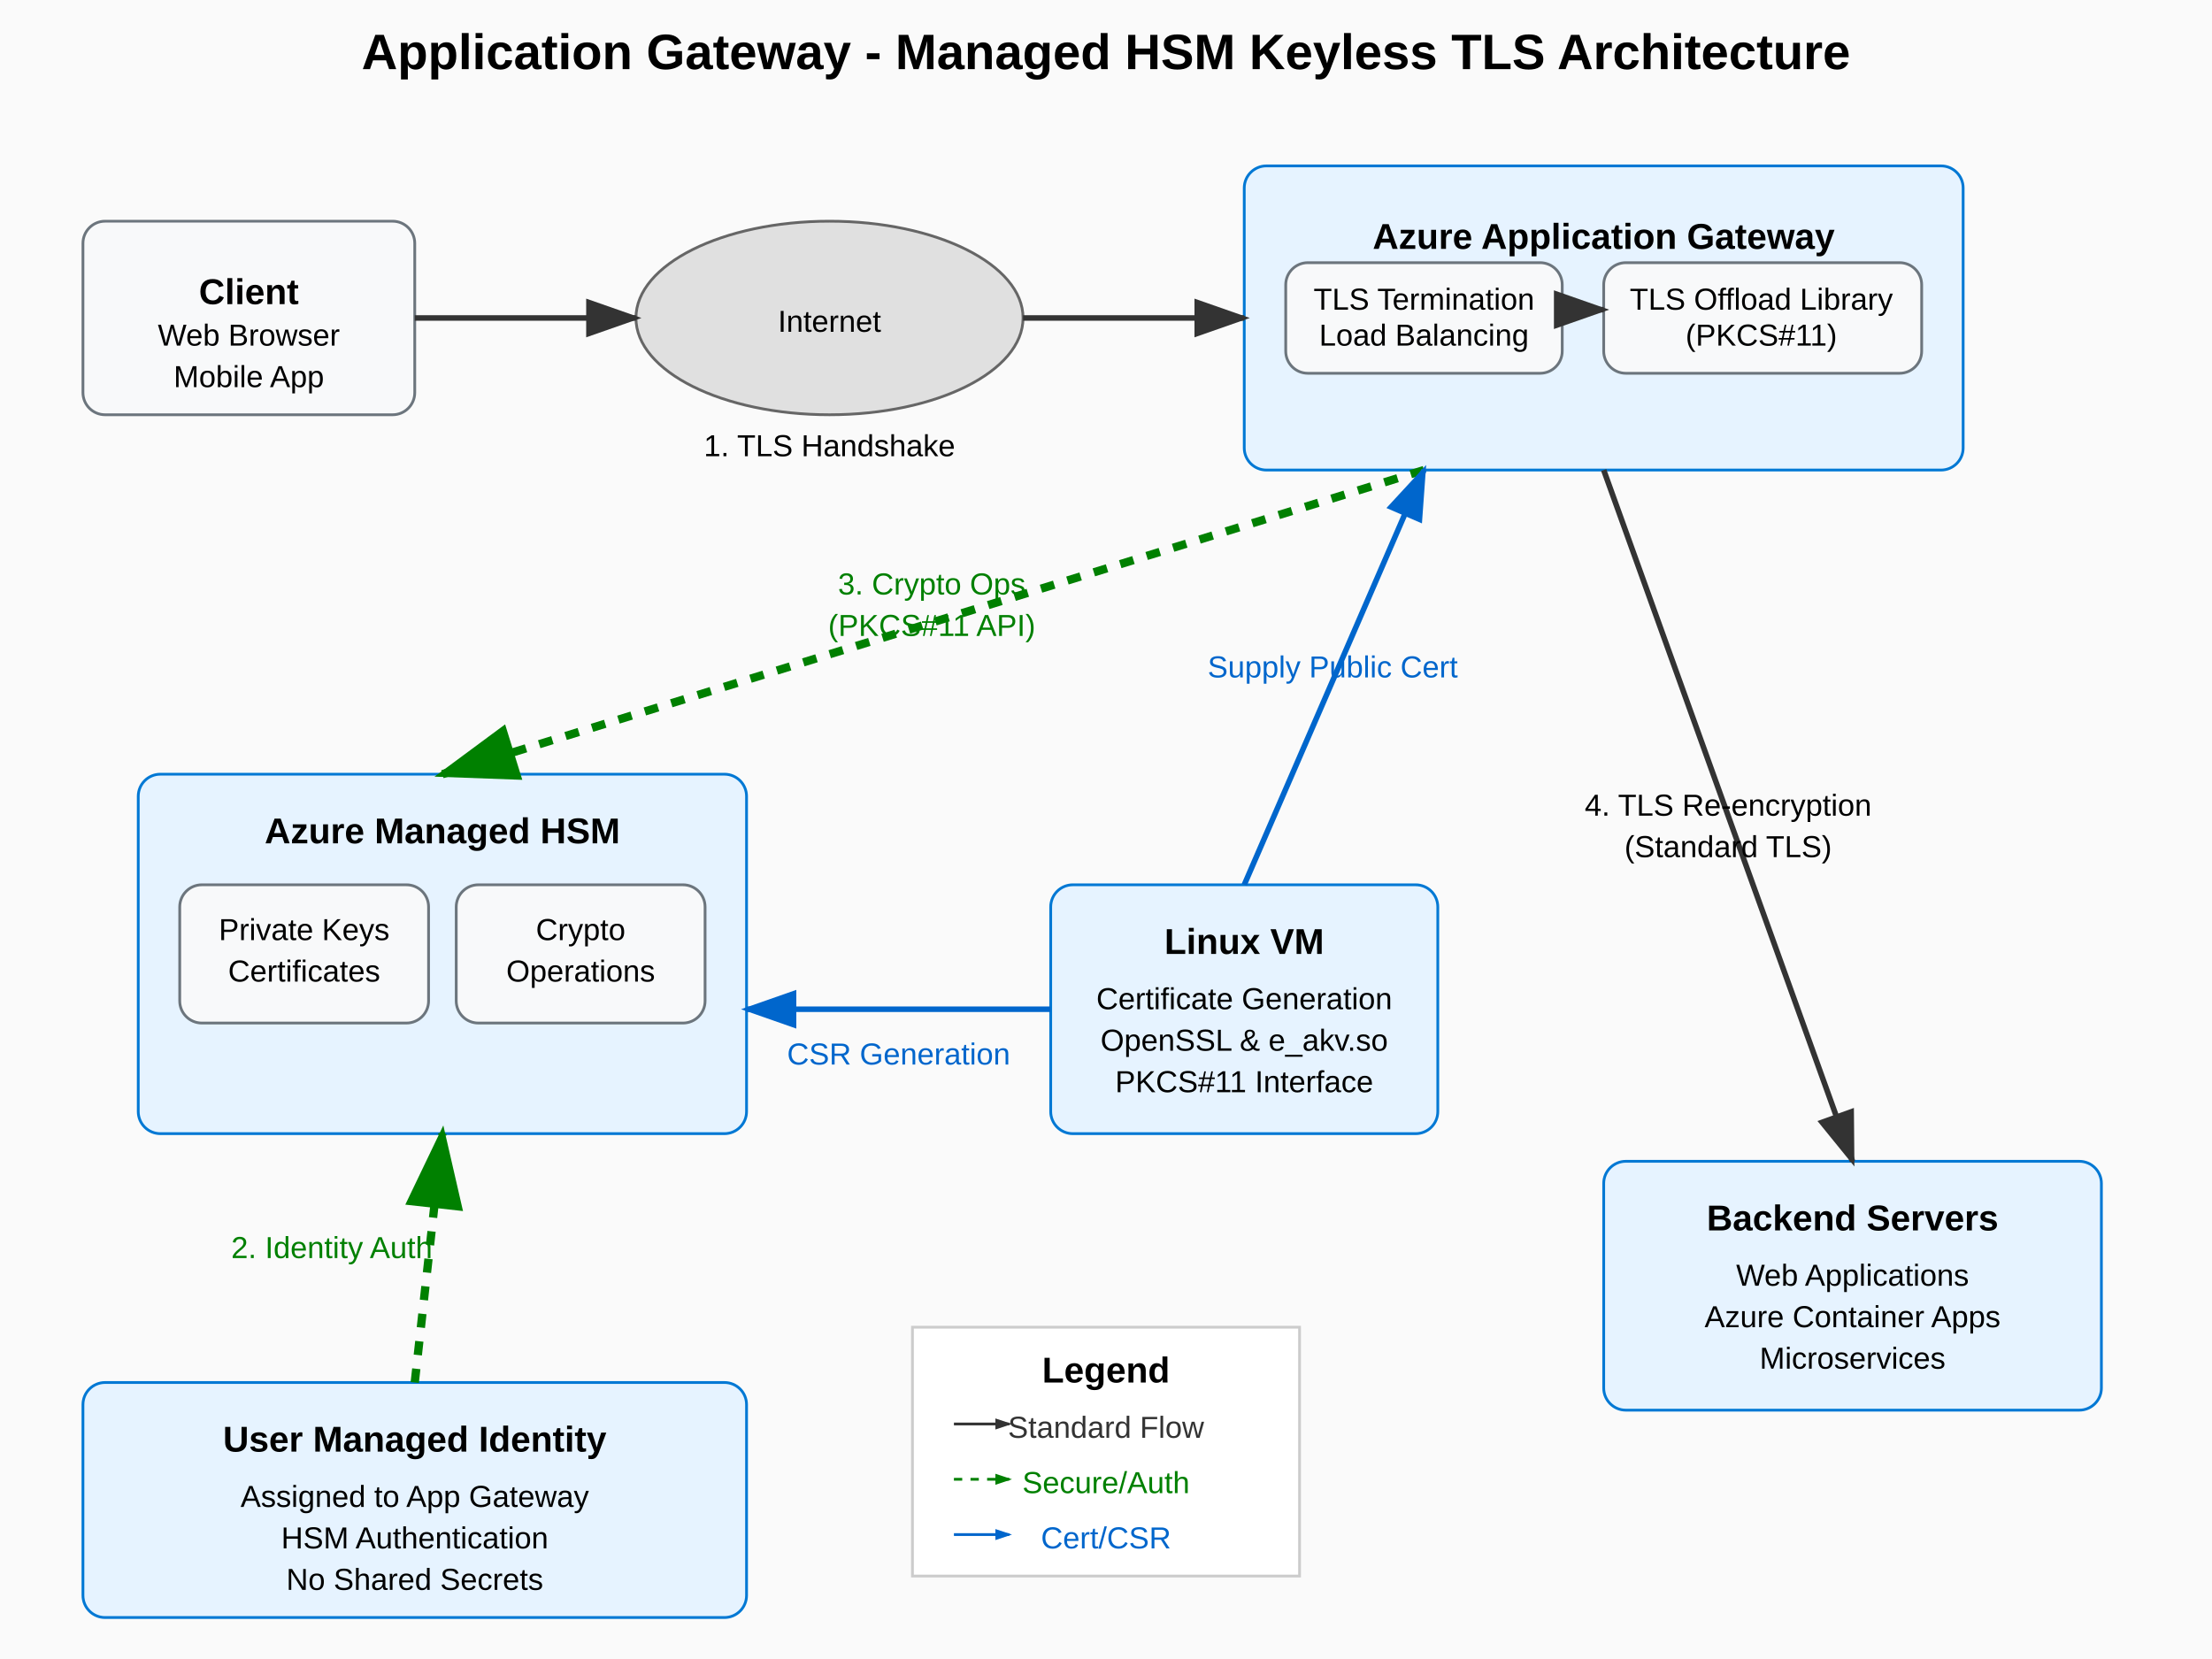
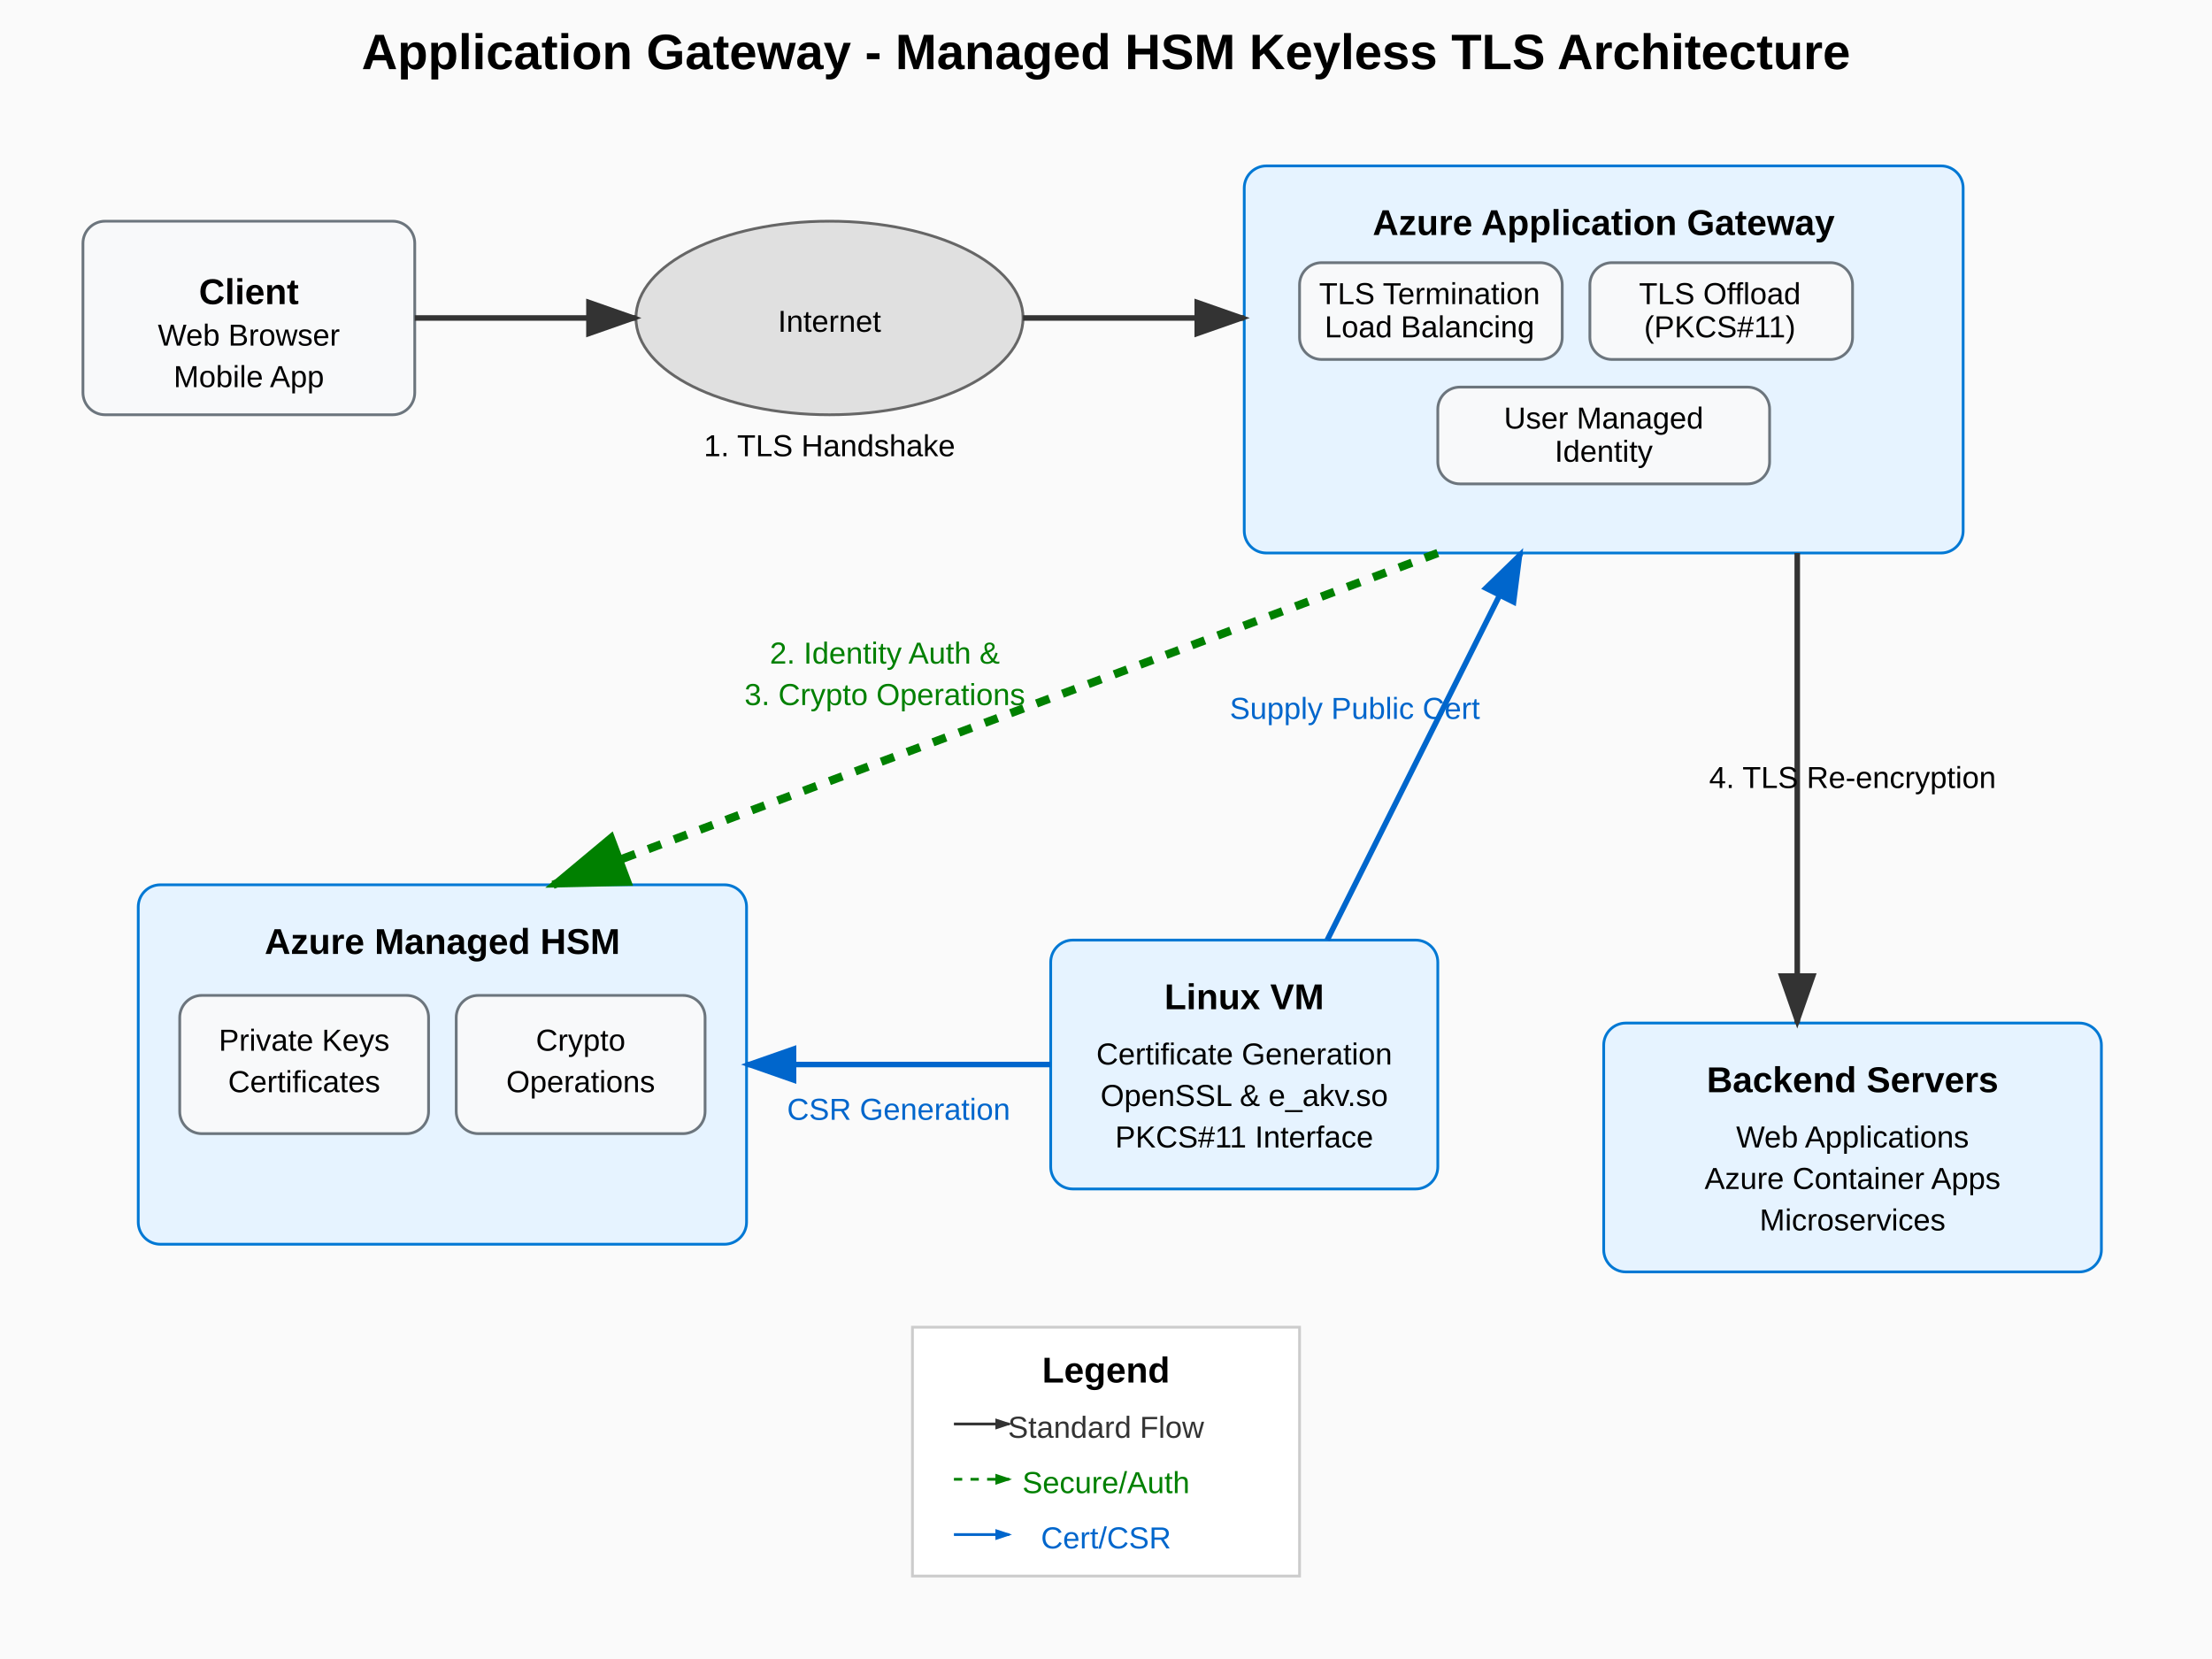
<svg xmlns="http://www.w3.org/2000/svg" width="800" height="600">
  <defs>
    <style>
      .text { font-family: Arial, sans-serif; font-size: 11px; text-anchor: middle; }
      .title { font-family: Arial, sans-serif; font-size: 13px; font-weight: bold; text-anchor: middle; }
      .main-title { font-family: Arial, sans-serif; font-size: 18px; font-weight: bold; text-anchor: middle; }
      .arrow { stroke: #333; stroke-width: 2; marker-end: url(#arrowhead); }
      .secure-arrow { stroke: #008000; stroke-width: 3; stroke-dasharray: 5,5; marker-end: url(#arrowhead-secure); }
      .legend-arrow { stroke: #333; stroke-width: 1; marker-end: url(#legend-arrowhead); }
      .legend-secure-arrow { stroke: #008000; stroke-width: 1; stroke-dasharray: 3,3; marker-end: url(#legend-arrowhead-secure); }
      .legend-cert-arrow { stroke: #0066cc; stroke-width: 1; marker-end: url(#legend-arrowhead-cert); }
      .cert-arrow { stroke: #0066cc; stroke-width: 2; marker-end: url(#arrowhead-cert); }
      .component-box { fill: #f8f9fa; stroke: #6c757d; stroke-width: 1; rx: 8; }
      .azure-component-box { fill: #e6f3ff; stroke: #0078d4; stroke-width: 1; rx: 8; }
    </style>
    <marker id="arrowhead" markerWidth="10" markerHeight="7" refX="9" refY="3.5" orient="auto">
      <polygon points="0 0, 10 3.5, 0 7" fill="#333" />
    </marker>
    <marker id="arrowhead-secure" markerWidth="10" markerHeight="7" refX="9" refY="3.5" orient="auto">
      <polygon points="0 0, 10 3.5, 0 7" fill="#008000" />
    </marker>
    <marker id="legend-arrowhead" markerWidth="6" markerHeight="4" refX="5" refY="2" orient="auto">
      <polygon points="0 0, 6 2, 0 4" fill="#333" />
    </marker>
    <marker id="legend-arrowhead-secure" markerWidth="6" markerHeight="4" refX="5" refY="2" orient="auto">
      <polygon points="0 0, 6 2, 0 4" fill="#008000" />
    </marker>
    <marker id="arrowhead-cert" markerWidth="10" markerHeight="7" refX="9" refY="3.5" orient="auto">
      <polygon points="0 0, 10 3.5, 0 7" fill="#0066cc" />
    </marker>
    <marker id="legend-arrowhead-cert" markerWidth="6" markerHeight="4" refX="5" refY="2" orient="auto">
      <polygon points="0 0, 6 2, 0 4" fill="#0066cc" />
    </marker>
    <linearGradient id="app-gateway-gradient" x1="0%" y1="0%" x2="100%" y2="100%">
      <stop offset="0%" stop-color="#5e9624" />
      <stop offset="50%" stop-color="#6dad2a" />
      <stop offset="100%" stop-color="#76bc2d" />
    </linearGradient>
  </defs>
  <rect x="0" y="0" width="800" height="600" fill="#fafafa" />
  <text x="400" y="25" class="main-title">Application Gateway - Managed HSM Keyless TLS Architecture</text>
  <rect x="30" y="80" width="120" height="70" class="component-box" />
  <text x="90" y="110" class="title">Client</text>
  <text x="90" y="125" class="text">Web Browser</text>
  <text x="90" y="140" class="text">Mobile App</text>
  <ellipse cx="300" cy="115" rx="70" ry="35" fill="#e0e0e0" stroke="#666" stroke-width="1" />
  <text x="300" y="120" class="text">Internet</text>
-   <rect x="450" y="60" width="260" height="110" class="azure-component-box" />
-   <text x="580" y="90" class="title">Azure Application Gateway</text>
-   <rect x="465" y="95" width="100" height="40" class="component-box" />
-   <text x="515" y="112" class="text">TLS Termination</text>
-   <text x="515" y="125" class="text">Load Balancing</text>
-   <rect x="580" y="95" width="115" height="40" class="component-box" />
-   <text x="637" y="112" class="text">TLS Offload Library</text>
-   <text x="637" y="125" class="text">(PKCS#11)</text>
-   <rect x="50" y="280" width="220" height="130" class="azure-component-box" />
-   <text x="160" y="305" class="title">Azure Managed HSM</text>
-   <rect x="65" y="320" width="90" height="50" class="component-box" />
-   <text x="110" y="340" class="text">Private Keys</text>
-   <text x="110" y="355" class="text">Certificates</text>
-   <rect x="165" y="320" width="90" height="50" class="component-box" />
-   <text x="210" y="340" class="text">Crypto</text>
-   <text x="210" y="355" class="text">Operations</text>
-   <rect x="380" y="320" width="140" height="90" class="azure-component-box" />
-   <text x="450" y="345" class="title">Linux VM</text>
-   <text x="450" y="365" class="text">Certificate Generation</text>
-   <text x="450" y="380" class="text">OpenSSL &amp; e_akv.so</text>
-   <text x="450" y="395" class="text">PKCS#11 Interface</text>
-   <rect x="580" y="420" width="180" height="90" class="azure-component-box" />
-   <text x="670" y="445" class="title">Backend Servers</text>
-   <text x="670" y="465" class="text">Web Applications</text>
-   <text x="670" y="480" class="text">Azure Container Apps</text>
-   <text x="670" y="495" class="text">Microservices</text>
-   <rect x="30" y="500" width="240" height="85" class="azure-component-box" />
-   <text x="150" y="525" class="title">User Managed Identity</text>
-   <text x="150" y="545" class="text">Assigned to App Gateway</text>
-   <text x="150" y="560" class="text">HSM Authentication</text>
-   <text x="150" y="575" class="text">No Shared Secrets</text>
+   <rect x="450" y="60" width="260" height="140" class="azure-component-box" />
+   <text x="580" y="85" class="title">Azure Application Gateway</text>
+   <rect x="470" y="95" width="95" height="35" class="component-box" />
+   <text x="517" y="110" class="text">TLS Termination</text>
+   <text x="517" y="122" class="text">Load Balancing</text>
+   <rect x="575" y="95" width="95" height="35" class="component-box" />
+   <text x="622" y="110" class="text">TLS Offload</text>
+   <text x="622" y="122" class="text">(PKCS#11)</text>
+   <rect x="520" y="140" width="120" height="35" class="component-box" />
+   <text x="580" y="155" class="text">User Managed</text>
+   <text x="580" y="167" class="text">Identity</text>
+   <rect x="50" y="320" width="220" height="130" class="azure-component-box" />
+   <text x="160" y="345" class="title">Azure Managed HSM</text>
+   <rect x="65" y="360" width="90" height="50" class="component-box" />
+   <text x="110" y="380" class="text">Private Keys</text>
+   <text x="110" y="395" class="text">Certificates</text>
+   <rect x="165" y="360" width="90" height="50" class="component-box" />
+   <text x="210" y="380" class="text">Crypto</text>
+   <text x="210" y="395" class="text">Operations</text>
+   <rect x="380" y="340" width="140" height="90" class="azure-component-box" />
+   <text x="450" y="365" class="title">Linux VM</text>
+   <text x="450" y="385" class="text">Certificate Generation</text>
+   <text x="450" y="400" class="text">OpenSSL &amp; e_akv.so</text>
+   <text x="450" y="415" class="text">PKCS#11 Interface</text>
+   <rect x="580" y="370" width="180" height="90" class="azure-component-box" />
+   <text x="670" y="395" class="title">Backend Servers</text>
+   <text x="670" y="415" class="text">Web Applications</text>
+   <text x="670" y="430" class="text">Azure Container Apps</text>
+   <text x="670" y="445" class="text">Microservices</text>
  <line x1="150" y1="115" x2="230" y2="115" class="arrow" />
  <text x="300" y="165" class="text">1. TLS Handshake</text>
  <line x1="370" y1="115" x2="450" y2="115" class="arrow" />
-   <line x1="565" y1="112" x2="580" y2="112" class="arrow" />
-   <line x1="515" y1="170" x2="160" y2="280" class="secure-arrow" />
-   <text x="337" y="215" class="text" fill="#008000">3. Crypto Ops</text>
-   <text x="337" y="230" class="text" fill="#008000">(PKCS#11 API)</text>
-   <line x1="150" y1="500" x2="160" y2="410" class="secure-arrow" />
-   <text x="120" y="455" class="text" fill="#008000">2. Identity Auth</text>
-   <line x1="580" y1="170" x2="670" y2="420" class="arrow" />
-   <text x="625" y="295" class="text">4. TLS Re-encryption</text>
-   <text x="625" y="310" class="text">(Standard TLS)</text>
-   <line x1="380" y1="365" x2="270" y2="365" class="cert-arrow" />
-   <text x="325" y="385" class="text" fill="#0066cc">CSR Generation</text>
-   <line x1="450" y1="320" x2="515" y2="170" class="cert-arrow" />
-   <text x="482" y="245" class="text" fill="#0066cc">Supply Public Cert</text>
+   <line x1="520" y1="200" x2="200" y2="320" class="secure-arrow" />
+   <text x="320" y="240" class="text" fill="#008000">2. Identity Auth &amp;</text>
+   <text x="320" y="255" class="text" fill="#008000">3. Crypto Operations</text>
+   <line x1="650" y1="200" x2="650" y2="370" class="arrow" />
+   <text x="670" y="285" class="text">4. TLS Re-encryption</text>
+   <line x1="380" y1="385" x2="270" y2="385" class="cert-arrow" />
+   <text x="325" y="405" class="text" fill="#0066cc">CSR Generation</text>
+   <line x1="480" y1="340" x2="550" y2="200" class="cert-arrow" />
+   <text x="490" y="260" class="text" fill="#0066cc">Supply Public Cert</text>
  <rect x="330" y="480" width="140" height="90" fill="#ffffff" stroke="#ccc" stroke-width="1" />
  <text x="400" y="500" class="title">Legend</text>
  <line x1="345" y1="515" x2="365" y2="515" class="legend-arrow" />
  <text x="400" y="520" class="text" fill="#333">Standard Flow</text>
  <line x1="345" y1="535" x2="365" y2="535" class="legend-secure-arrow" />
  <text x="400" y="540" class="text" fill="#008000">Secure/Auth</text>
  <line x1="345" y1="555" x2="365" y2="555" class="legend-cert-arrow" />
  <text x="400" y="560" class="text" fill="#0066cc">Cert/CSR</text>
</svg>
